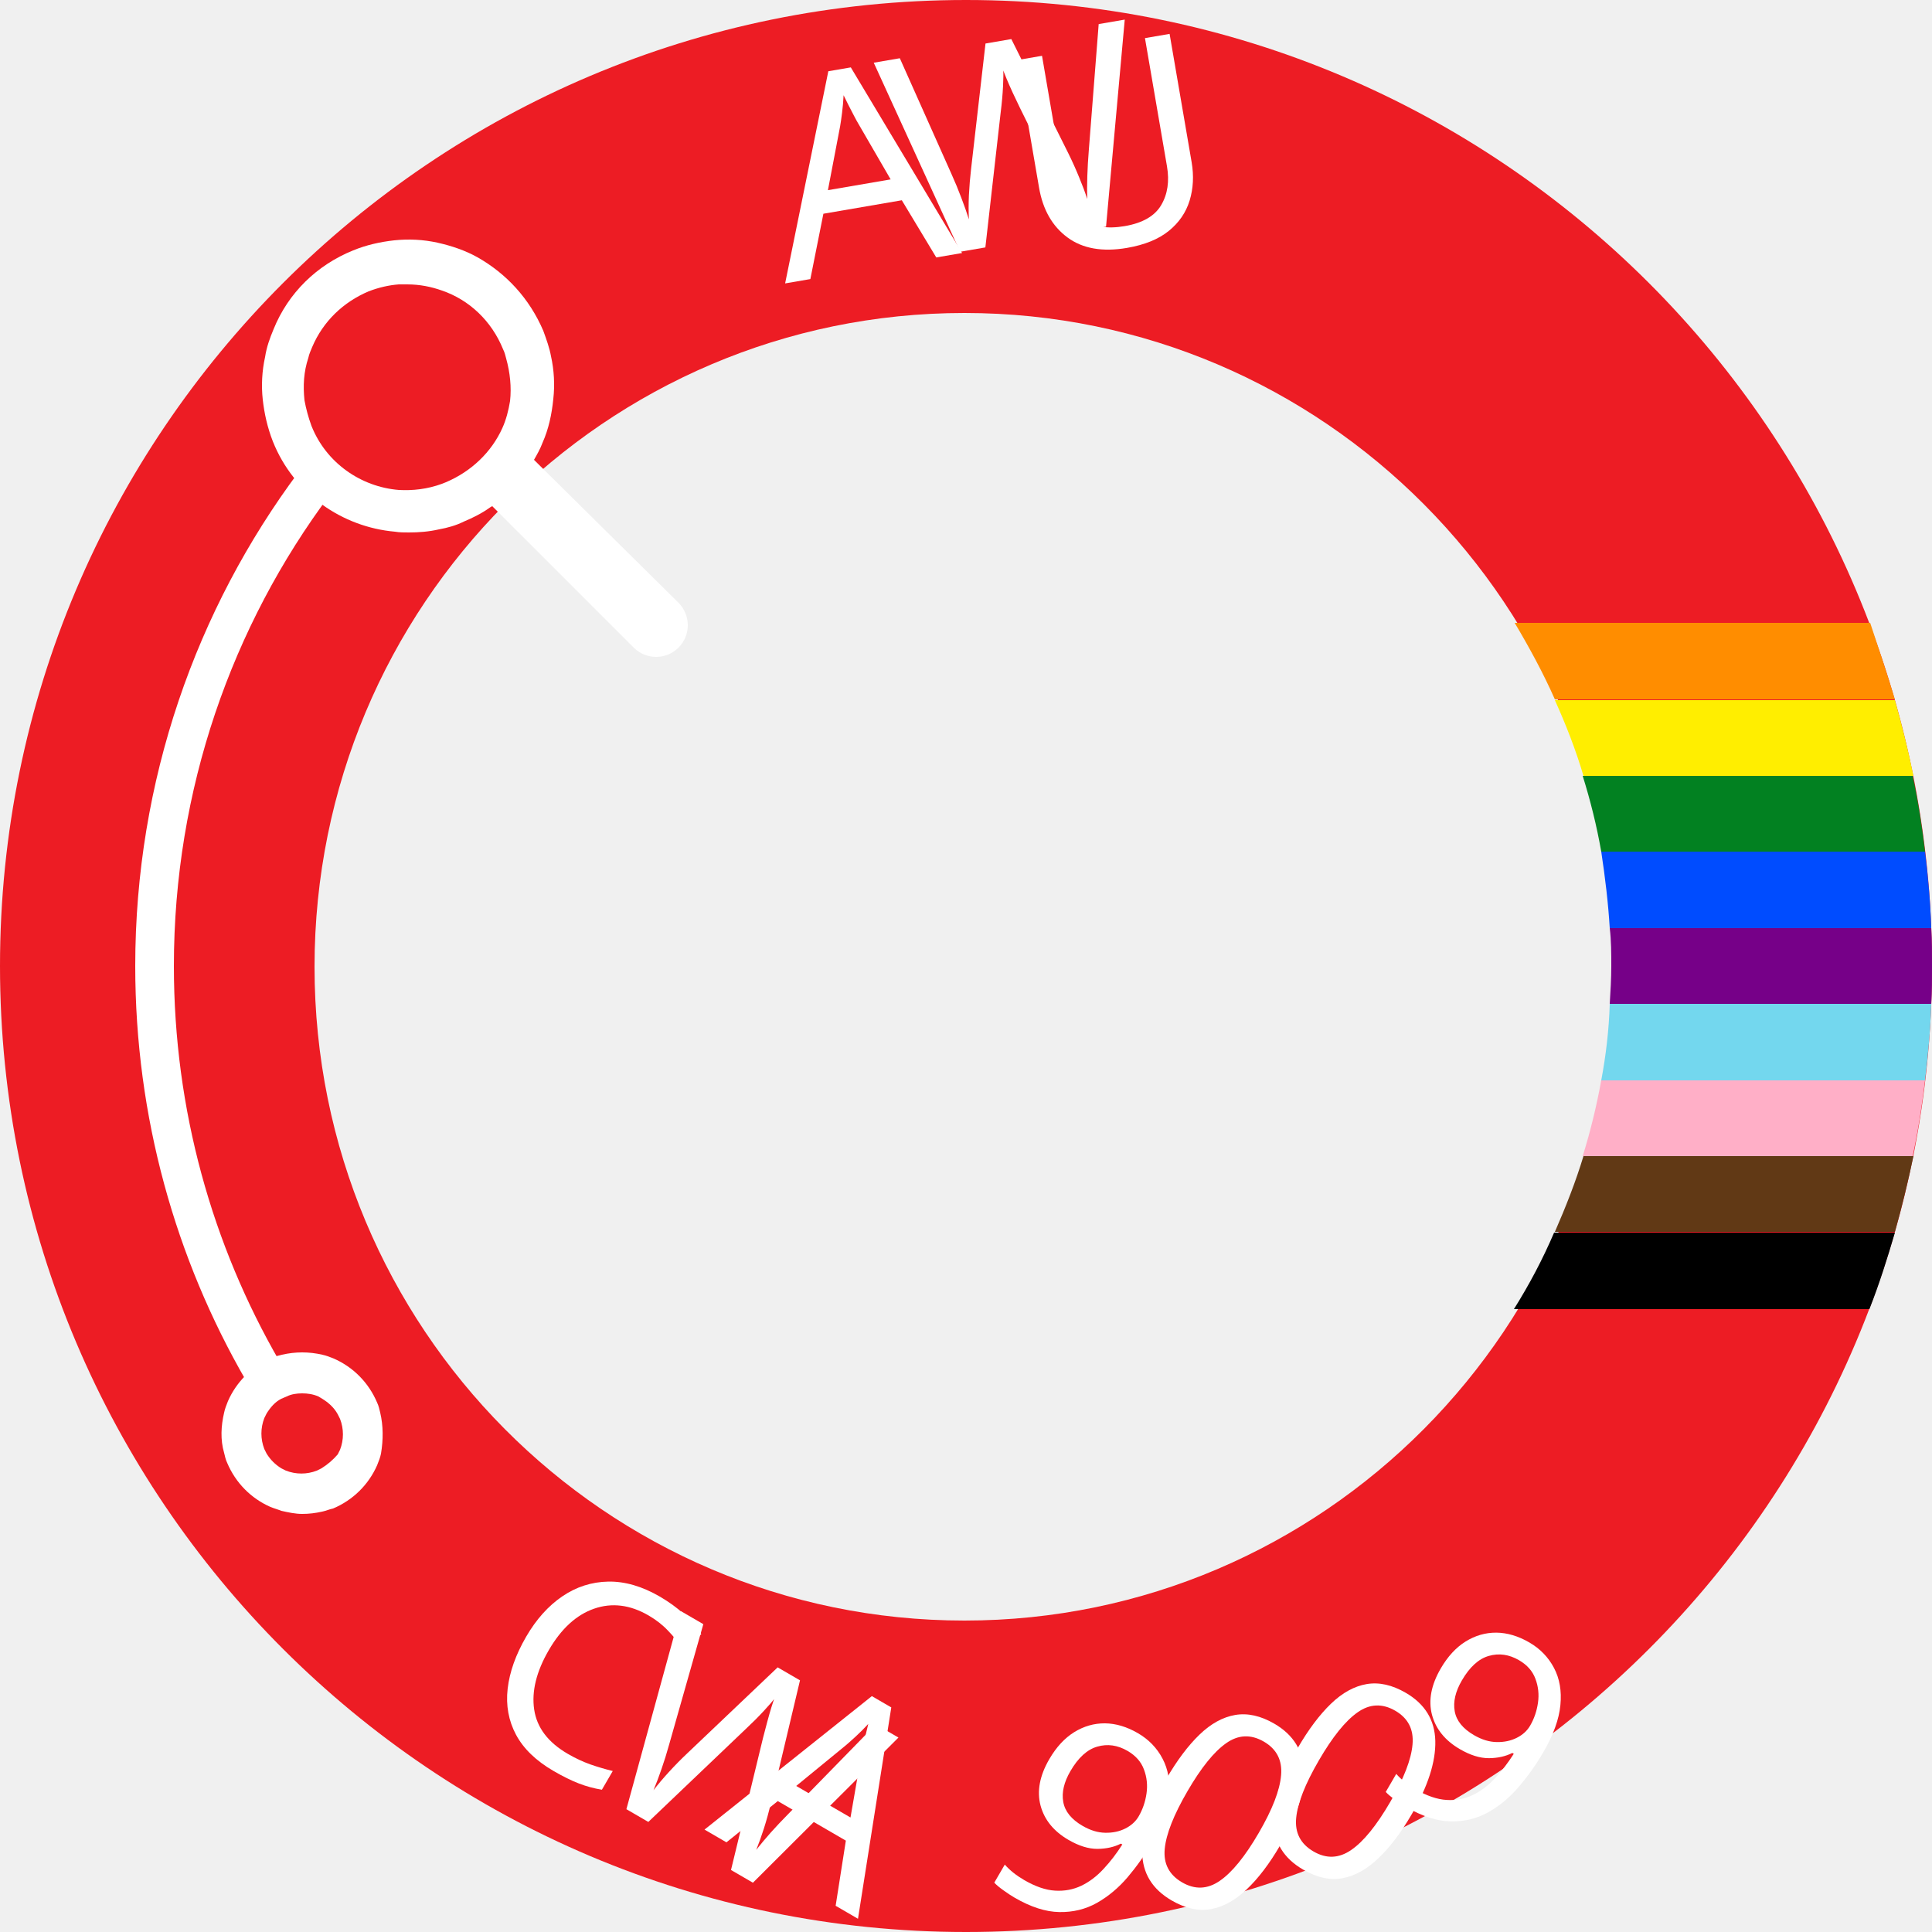
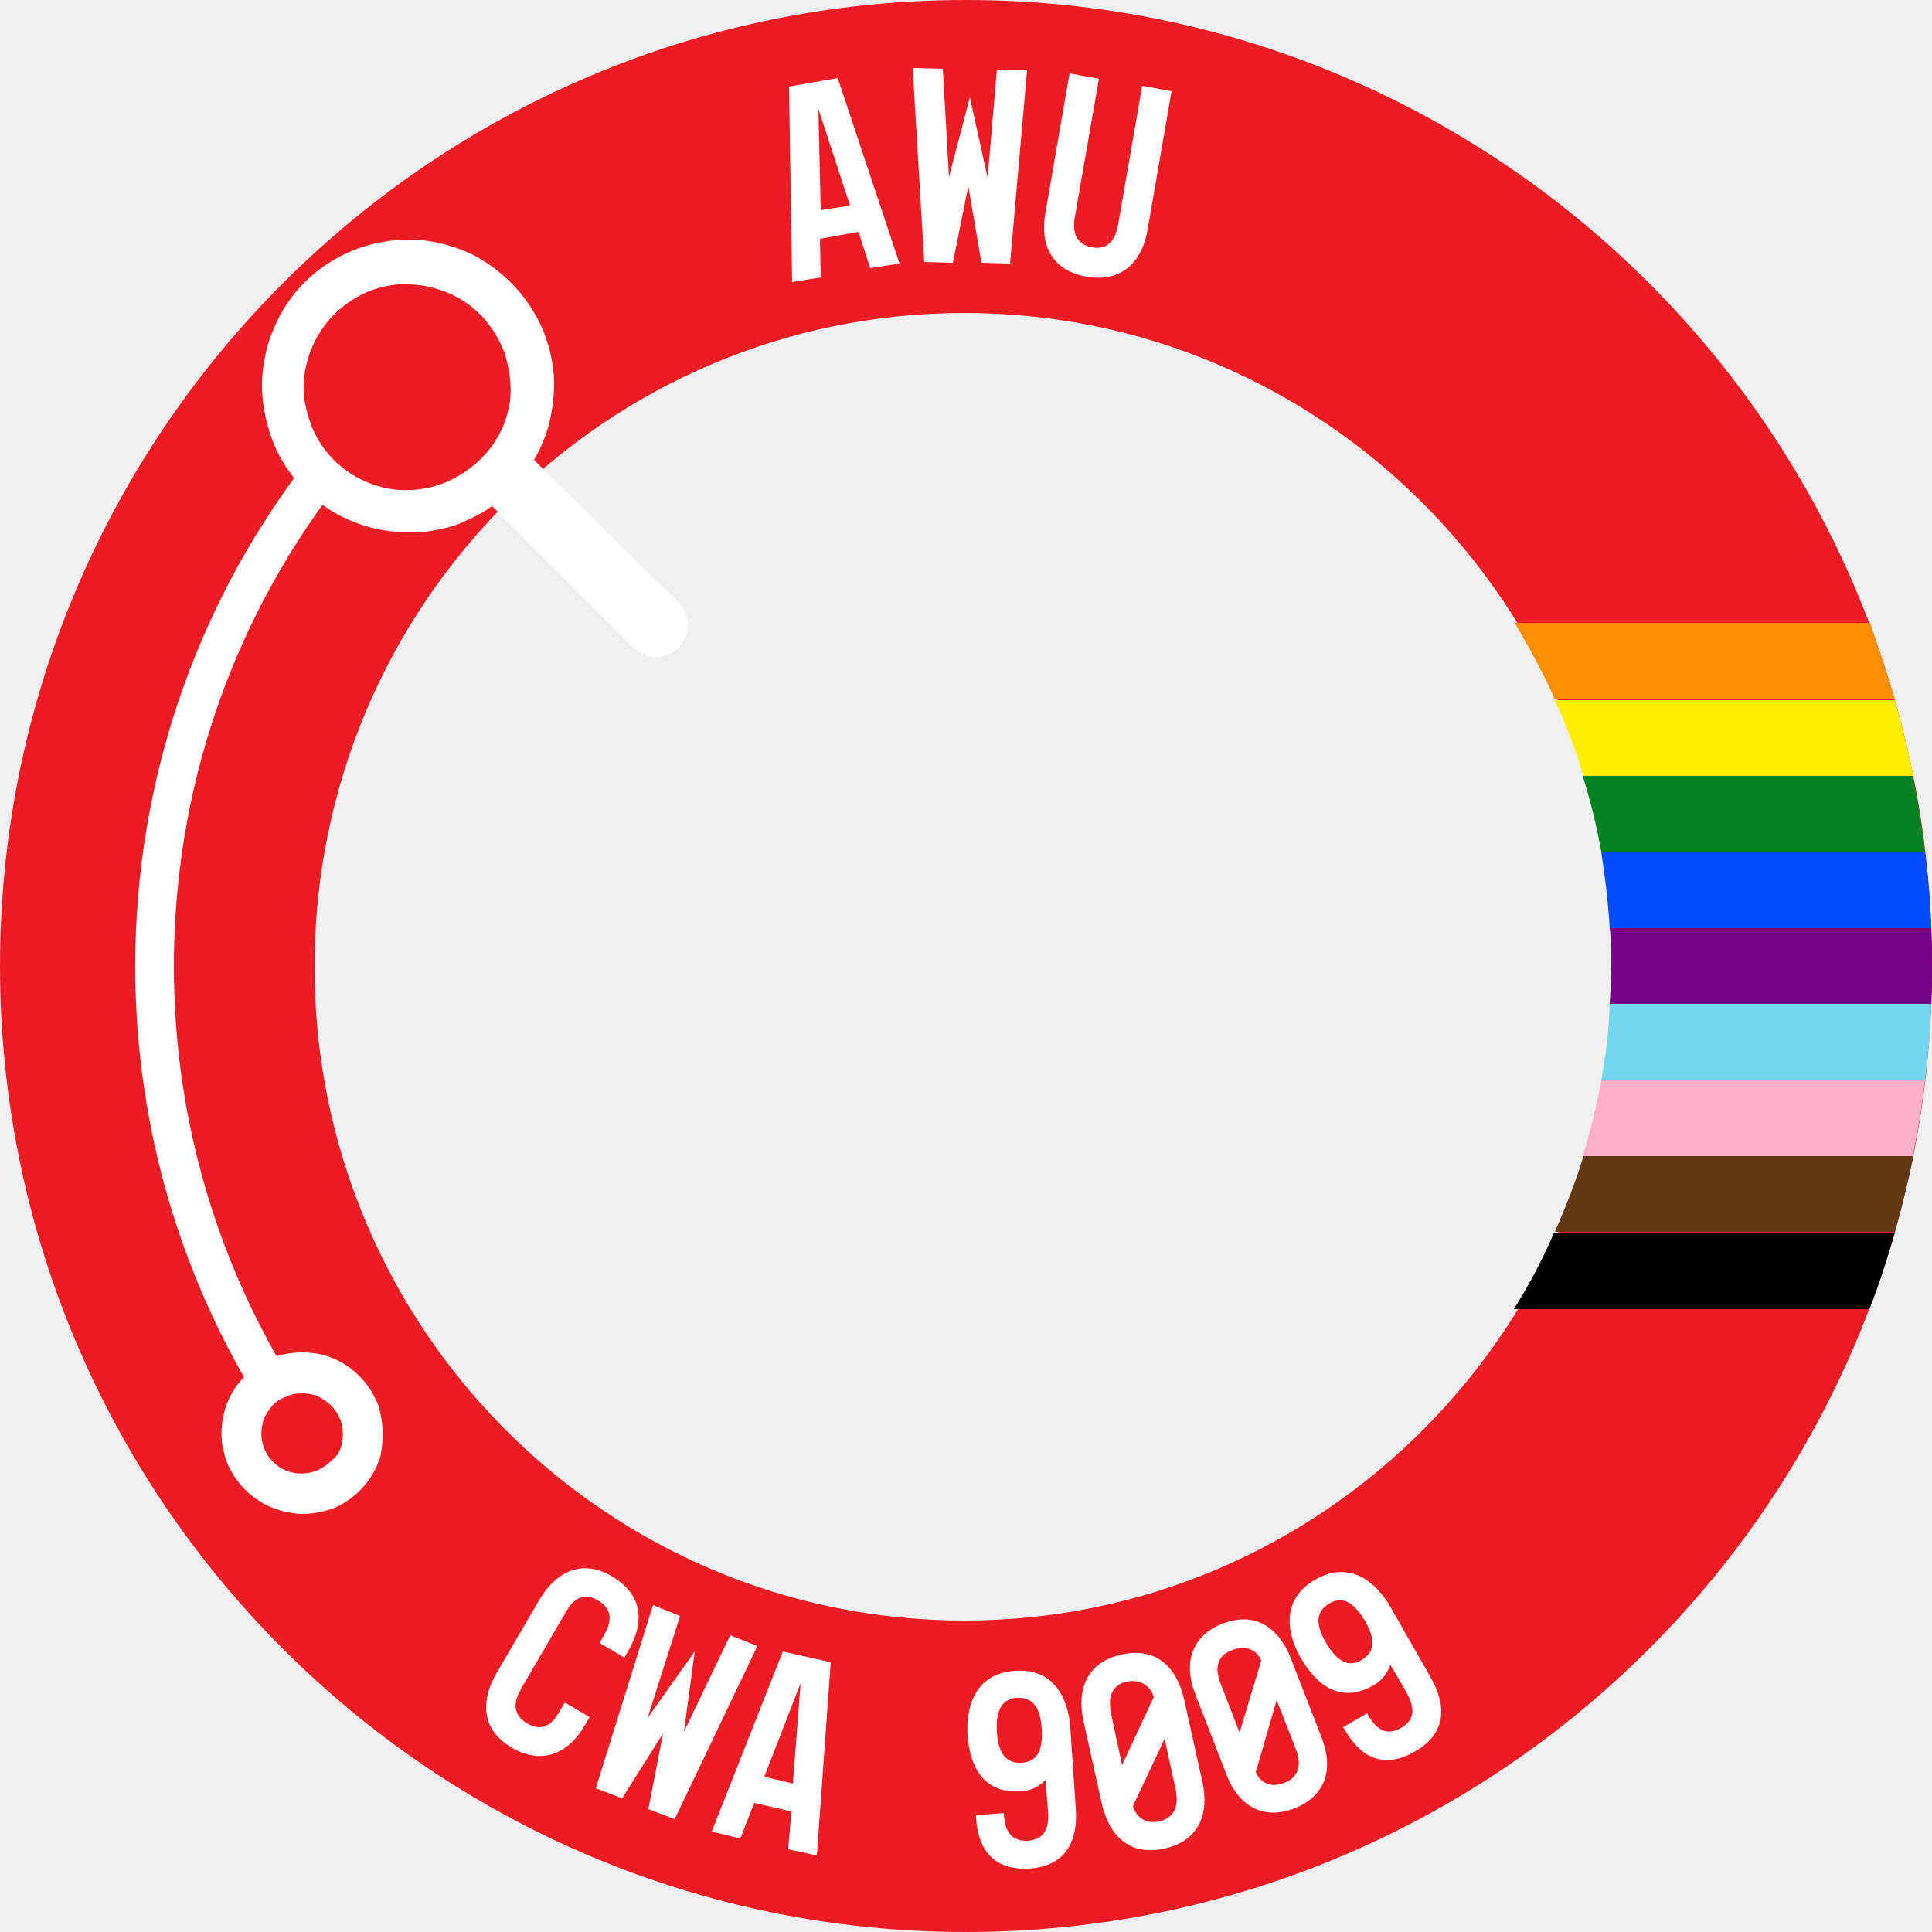
<svg xmlns="http://www.w3.org/2000/svg" xmlns:ns1="http://vectornator.io" version="1.1" id="Layer_1" x="0px" y="0px" viewBox="0 0 250 250" style="enable-background:new 0 0 250 250;" xml:space="preserve">
  <style type="text/css">
	.st0{fill:#ED1C24;}
	.st1{fill:none;}
- 	.st2{fill:#FFFFFF;}
- 	.st3{font-family:'Mono45Headline-Regular';}
- 	.st4{font-size:36.4px;}
- 	.st5{font-size:36px;}
+ 	.st2{enable-background:new    ;}
+ 	.st3{fill:#FFFFFF;}
+ 	.st4{font-family:'Mono45Headline-Regular';}
+ 	.st5{font-size:35.999px;}
	.st6{fill:#FF8D00;}
	.st7{fill:#FFEE00;}
	.st8{fill:#028121;}
	.st9{fill:#004CFF;}
	.st10{fill:#760088;}
	.st11{fill:#73D7EE;}
	.st12{fill:#FFAFC7;}
	.st13{fill:#613915;}
	.st14{fill:none;stroke:#FFFFFF;stroke-width:5;stroke-miterlimit:3.277;}
</style>
  <g id="g2896" ns1:layerName="g2896">
-     <path class="st0" d="M125,0C56,0,0,56,0,125c0,69,56,125,125,125c69,0,125-56,125-125C250,56,194,0,125,0z M124.8,40.5   c46.5,0,84.1,37.9,84.1,84.6c0,46.7-37.7,84.6-84.1,84.6c-46.5,0-84.1-37.9-84.1-84.6C40.7,78.4,78.3,40.5,124.8,40.5z" />
+     <path class="st0" d="M125,0C56,0,0,56,0,125s56,125,125,125s125-56,125-125S194,0,125,0z M124.8,40.5c46.5,0,84.1,37.9,84.1,84.6   s-37.7,84.6-84.1,84.6c-46.5,0-84.1-37.9-84.1-84.6C40.7,78.4,78.3,40.5,124.8,40.5z" />
  </g>
  <circle class="st1" cx="125" cy="125" r="91" />
-   <text transform="matrix(0.9856 -0.1693 0.1693 0.9856 101.5952 36.6729)">
-     <tspan x="0" y="0" class="st2 st3 st4">A</tspan>
-     <tspan x="15.7" y="-0.2" class="st2 st3 st4" rotate="10.7">W</tspan>
-     <tspan x="31.2" y="2.6" class="st2 st3 st4" rotate="19.6">U</tspan>
-   </text>
+   <g class="st2">
+     <path class="st3" d="M102.5,36.5l-0.4-25.3l6.3-1.1l8,24l-3.8,0.6l-1.5-4.7l-5,0.9l0.1,5L102.5,36.5z M110,26.6l-4.1-12.5l0.3,13.1   L110,26.6z" />
+   </g>
+   <g class="st2">
+     <path class="st3" d="M118.1,8.8l3.9,0.1l0.8,14l2.7-10.3l2.3,10.4L129,9l3.9,0.1l-2.2,25l-3.7-0.1l-1.7-9.9l-2,9.9l-3.7-0.1   L118.1,8.8z" />
+   </g>
+   <g class="st2">
+     <path class="st3" d="M135.3,27.4l3.1-17.9l3.8,0.7L139.1,28c-0.2,1-0.5,3.5,2.2,4c2.7,0.5,3.2-2,3.4-3l3.1-17.9l3.8,0.7l-3.1,17.9   c-0.7,4.2-3.4,6.9-7.9,6.1C136.1,35,134.5,31.7,135.3,27.4z" />
+   </g>
  <circle class="st1" cx="125" cy="125" r="116.5" />
-   <text transform="matrix(0.8646 0.5024 -0.5024 0.8646 59.707 221.8213)">
-     <tspan x="0" y="0" class="st2 st3 st5">C</tspan>
-     <tspan x="17.4" y="-0.1" class="st2 st3 st5" rotate="-8.6">W</tspan>
-     <tspan x="34.7" y="-2.9" class="st2 st3 st5" rotate="-17.3">A</tspan>
-     <tspan x="51.3" y="-8.1" class="st2 st3 st5" rotate="-25.8"> </tspan>
-     <tspan x="66.9" y="-15.8" class="st2 st3 st5" rotate="-34.2">9</tspan>
-     <tspan x="81.3" y="-25.7" class="st2 st3 st5" rotate="-42.8">0</tspan>
-     <tspan x="94" y="-37.7" class="st2 st3 st5" rotate="-51.4">0</tspan>
-     <tspan x="104.8" y="-51.4" class="st2 st3 st5" rotate="-60.1">9</tspan>
-   </text>
+   <g class="st2">
+     <path class="st3" d="M79.2,204c4.6,2.7,3.8,6.7,2.1,9.6l-0.5,0.9l-3.2-1.9l0.5-0.9c0.5-0.9,1.8-3.1-0.7-4.6s-3.8,0.8-4.3,1.7   l-5.6,9.6c-0.5,0.9-1.8,3.1,0.7,4.6s3.8-0.8,4.3-1.7l0.6-1l3.2,1.9l-0.6,1c-2.1,3.7-5.5,5.2-9.4,3c-4.6-2.7-3.7-6.8-2.1-9.6   l5.6-9.6C72,203.3,75.4,201.7,79.2,204z" />
+   </g>
+   <g class="st2">
+     <path class="st3" d="M84.5,207.7l3.5,1.4l-4.2,13.2l6.1-8.6l-1.4,10.4l6-12.5L98,213l-10.7,22.4l-3.4-1.3l1.9-9.8l-5.3,8.4   l-3.4-1.3L84.5,207.7z" />
+   </g>
+   <g class="st2">
+     <path class="st3" d="M92.1,237l9.2-23.3l6.2,1.4l-1.8,25l-3.7-0.8l0.4-4.9l-4.8-1.1l-1.8,4.6L92.1,237z M102.6,230.8l1-13   l-4.7,12.1L102.6,230.8z" />
+   </g>
+   <text transform="matrix(0.9971 7.602187e-02 -7.602187e-02 0.9971 108.13 240.5914)" class="st3 st4 st5"> </text>
+   <g class="st2">
+     <path class="st3" d="M126.3,235.3l0-0.4l3.6-0.3l0,0.2c0.1,1.5,0.5,3.5,3.1,3.4c2.4-0.2,2.8-2,2.6-4l-0.3-3.9   c-0.3,0.3-1.3,1.4-3.2,1.5c-4.7,0.3-6.6-3-6.9-7.3c-0.2-3.2,0.7-7.9,6.1-8.3c5.4-0.4,7,4.1,7.2,7.4l0.7,10.4c0.3,4-1.1,7.5-6.1,7.8   C128.4,242,126.6,239.2,126.3,235.3z M129,224.1c0.2,3.1,1.4,4.1,3.2,4c1.8-0.1,2.8-1.3,2.6-4.4c-0.2-3.1-1.4-4.1-3.2-4   C129.9,219.8,128.8,221,129,224.1z" />
+   </g>
+   <g class="st2">
+     <path class="st3" d="M153.2,219.8l2.4,10.8c0.9,4.2-0.5,7.6-4.9,8.6c-4.4,1-7.1-1.5-8.1-5.7l-2.4-10.8c-0.9-4.2,0.5-7.6,4.9-8.6   C149.5,213.1,152.2,215.6,153.2,219.8z M143.8,221.9l1.4,6.5l4.1-8.8c-0.3-1.1-1.4-2.4-3.5-2C143.1,218.2,143.6,220.9,143.8,221.9z    M152.1,231.4l-1.4-6.4l-4.1,8.7c0.3,1.1,1.3,2.4,3.4,2C152.8,235,152.3,232.4,152.1,231.4z" />
+   </g>
+   <g class="st2">
+     <path class="st3" d="M167,214.5l4,10.3c1.6,4,0.6,7.6-3.5,9.2s-7.3-0.4-8.8-4.4l-4-10.3c-1.6-4-0.6-7.6,3.5-9.2   S165.4,210.5,167,214.5z M158,218l2.4,6.2l2.8-9.3c-0.4-1.1-1.7-2.2-3.7-1.4C156.7,214.5,157.6,217,158,218z M167.6,226.1l-2.4-6.1   l-2.7,9.3c0.4,1.1,1.7,2.2,3.7,1.4C168.9,229.6,168,227.1,167.6,226.1z" />
+   </g>
+   <g class="st2">
+     <path class="st3" d="M174,223.8l-0.2-0.3l3.1-1.8l0.1,0.2c0.8,1.3,2,3,4.3,1.7c2.1-1.2,1.6-3,0.6-4.8l-2-3.4   c-0.1,0.4-0.6,1.8-2.2,2.7c-4.1,2.3-7.2,0.2-9.4-3.6c-1.6-2.8-2.8-7.4,1.9-10.1c4.7-2.7,8.1,0.7,9.7,3.5l5.2,9.1   c2,3.5,2.3,7.2-2.1,9.7C178.9,229,176,227.3,174,223.8z M171.6,212.6c1.6,2.7,3.1,3.1,4.6,2.2s2-2.4,0.4-5.1s-3.1-3.1-4.6-2.2   S170,209.9,171.6,212.6z" />
+   </g>
  <path class="st6" d="M245.2,90.5h-44c-1.5-3.4-3.3-6.7-5.2-9.9h46C243.1,83.9,244.2,87.2,245.2,90.5z" />
  <path class="st7" d="M247.6,100.4h-42.7c-1-3.4-2.3-6.7-3.7-9.8h44C246.1,93.8,246.9,97,247.6,100.4z" />
  <path class="st8" d="M249.1,110.2h-41.9c-0.6-3.4-1.4-6.6-2.4-9.8h42.7C248.2,103.6,248.7,106.9,249.1,110.2z" />
  <path class="st9" d="M249.9,120.1h-41.6c-0.2-3.3-0.6-6.6-1.1-9.9h41.9C249.5,113.5,249.8,116.8,249.9,120.1z" />
  <path class="st10" d="M250,125c0,1.7,0,3.3-0.1,4.9h-41.6c0.1-1.6,0.2-3.3,0.2-4.9s0-3.3-0.2-4.9h41.6C250,121.7,250,123.3,250,125z  " />
  <path class="st11" d="M249.9,129.9c-0.1,3.3-0.4,6.6-0.8,9.9h-41.9c0.6-3.2,1-6.5,1.1-9.9H249.9z" />
  <path class="st12" d="M249.1,139.8c-0.4,3.3-0.9,6.6-1.6,9.8h-42.7c1-3.2,1.8-6.5,2.4-9.8H249.1z" />
  <path class="st13" d="M247.6,149.6c-0.7,3.3-1.5,6.6-2.4,9.8h-44c1.4-3.2,2.7-6.5,3.7-9.8H247.6z" />
  <path d="M245.2,159.5c-1,3.4-2,6.6-3.3,9.9h-46c2-3.2,3.7-6.4,5.2-9.9H245.2z" />
-   <path class="st1" d="M179.4,169.3H197c-14.9,24.1-41.5,40.2-72,40.2c-46.7,0-84.5-37.8-84.5-84.5S78.3,40.5,125,40.5  c30.4,0,57.1,16.1,72,40.2h-17.5V169.3z" />
+   <path class="st1" d="M179.4,169.3H197c-14.9,24.1-41.5,40.2-72,40.2c-46.7,0-84.5-37.8-84.5-84.5S78.3,40.5,125,40.5  c30.4,0,57.1,16.1,72,40.2h-17.5v88.6H179.4z" />
  <path class="st1" d="M250,125c0,1.7,0,3.3-0.1,4.9c-0.1,3.3-0.4,6.6-0.8,9.9c-0.4,3.3-0.9,6.6-1.6,9.8c-0.7,3.3-1.5,6.6-2.4,9.8  c-1,3.4-2,6.6-3.3,9.9C224,216.5,178.4,250,125,250C56,250,0,194,0,125S56,0,125,0c53.4,0,99,33.5,116.9,80.7  c1.2,3.2,2.3,6.5,3.3,9.9c0.9,3.2,1.7,6.5,2.4,9.8c0.6,3.2,1.2,6.5,1.6,9.8c0.4,3.2,0.7,6.5,0.8,9.9C250,121.7,250,123.3,250,125z" />
-   <path class="st2" d="M61.8,33.3c-1.6-0.9-3.4-1.5-5.2-1.9s-3.7-0.5-5.6-0.3c-1.8,0.2-3.6,0.6-5.3,1.3c-4.7,1.9-8.4,5.5-10.3,10.2  c-0.5,1.2-0.9,2.3-1.1,3.6c-0.4,1.8-0.5,3.7-0.3,5.5s0.6,3.6,1.3,5.4c2.7,6.8,9,11.1,15.8,11.7c0.6,0.1,1.2,0.1,1.8,0.1  c1.3,0,2.6-0.1,3.9-0.4c1.1-0.2,2.2-0.5,3.2-1c1.2-0.5,2.4-1.1,3.5-1.9c0.1,0,0.1-0.1,0.2-0.1l0.1,0.1L82,83.8  c1.6,1.6,4.2,1.6,5.8,0l0,0c1.6-1.6,1.6-4.2,0-5.8l0,0L69.4,59.8c-0.1-0.1-0.2-0.2-0.3-0.3c0.4-0.7,0.8-1.4,1.1-2.2  c0.8-1.8,1.2-3.7,1.4-5.7c0.2-1.8,0.1-3.7-0.3-5.5c-0.2-1.1-0.6-2.2-1-3.3C68.5,38.6,65.5,35.4,61.8,33.3 M57.7,62.4  c-0.2,0.1-0.3,0.1-0.5,0.2c-1.9,0.7-3.8,0.9-5.6,0.8c-4.9-0.4-9.4-3.5-11.3-8.3c-0.4-1.1-0.7-2.2-0.9-3.3c-0.2-1.9-0.1-3.7,0.5-5.5  c0.1-0.5,0.3-0.9,0.5-1.4c1.4-3.3,4-5.8,7.3-7.2c1.3-0.5,2.6-0.8,3.9-0.9c0.4,0,0.7,0,1.1,0c1.6,0,3.1,0.3,4.5,0.8  c3.5,1.2,6.4,3.9,7.9,7.6c0.2,0.4,0.3,0.8,0.4,1.2c0.5,1.8,0.7,3.7,0.5,5.5c-0.2,1.2-0.5,2.4-1,3.5C63.6,58.5,61,61,57.7,62.4  L57.7,62.4z" />
-   <path class="st2" d="M49.2,182.8c-0.1-0.4-0.2-0.9-0.4-1.3c-1.1-2.6-3.1-4.6-5.6-5.7c-0.5-0.2-1-0.4-1.5-0.5c-1.7-0.4-3.5-0.4-5.2,0  c-0.4,0.1-0.9,0.2-1.3,0.4c-2.6,1.1-4.6,3.1-5.7,5.6c-0.2,0.5-0.4,1-0.5,1.5c-0.4,1.7-0.5,3.5,0,5.2c0.1,0.4,0.2,0.9,0.4,1.3  c1.1,2.6,3.1,4.6,5.6,5.7c0.5,0.2,0.9,0.3,1.4,0.5c0.9,0.2,1.8,0.4,2.7,0.4s1.7-0.1,2.6-0.3c0.5-0.1,0.9-0.3,1.4-0.4  c2.6-1.1,4.6-3.1,5.7-5.6c0.2-0.5,0.4-1,0.5-1.5C49.6,186.3,49.6,184.5,49.2,182.8L49.2,182.8z M41.6,190c-0.2,0.1-0.4,0.2-0.6,0.3  c-1.3,0.5-2.7,0.5-4,0c-0.2-0.1-0.4-0.2-0.6-0.3c-0.8-0.5-1.4-1.1-1.9-1.9c-0.1-0.2-0.2-0.4-0.3-0.6c-0.5-1.3-0.5-2.7,0-4  c0.1-0.2,0.2-0.4,0.3-0.6c0.5-0.8,1.1-1.5,1.9-1.9c0.2-0.1,0.5-0.2,0.7-0.3c0.6-0.3,1.3-0.4,2-0.4s1.4,0.1,2.1,0.4  c0.2,0.1,0.3,0.2,0.5,0.3c0.8,0.5,1.5,1.1,2,2c0.1,0.2,0.2,0.4,0.3,0.6c0.5,1.3,0.5,2.7,0,4c-0.1,0.2-0.2,0.4-0.3,0.6  C43.1,188.9,42.4,189.5,41.6,190L41.6,190z" />
+   <path class="st3" d="M61.8,33.3c-1.6-0.9-3.4-1.5-5.2-1.9s-3.7-0.5-5.6-0.3c-1.8,0.2-3.6,0.6-5.3,1.3c-4.7,1.9-8.4,5.5-10.3,10.2  c-0.5,1.2-0.9,2.3-1.1,3.6c-0.4,1.8-0.5,3.7-0.3,5.5s0.6,3.6,1.3,5.4c2.7,6.8,9,11.1,15.8,11.7c0.6,0.1,1.2,0.1,1.8,0.1  c1.3,0,2.6-0.1,3.9-0.4c1.1-0.2,2.2-0.5,3.2-1c1.2-0.5,2.4-1.1,3.5-1.9c0.1,0,0.1-0.1,0.2-0.1l0.1,0.1L82,83.8  c1.6,1.6,4.2,1.6,5.8,0l0,0c1.6-1.6,1.6-4.2,0-5.8l0,0L69.4,59.8c-0.1-0.1-0.2-0.2-0.3-0.3c0.4-0.7,0.8-1.4,1.1-2.2  c0.8-1.8,1.2-3.7,1.4-5.7c0.2-1.8,0.1-3.7-0.3-5.5c-0.2-1.1-0.6-2.2-1-3.3C68.5,38.6,65.5,35.4,61.8,33.3 M57.7,62.4  c-0.2,0.1-0.3,0.1-0.5,0.2c-1.9,0.7-3.8,0.9-5.6,0.8c-4.9-0.4-9.4-3.5-11.3-8.3c-0.4-1.1-0.7-2.2-0.9-3.3c-0.2-1.9-0.1-3.7,0.5-5.5  c0.1-0.5,0.3-0.9,0.5-1.4c1.4-3.3,4-5.8,7.3-7.2c1.3-0.5,2.6-0.8,3.9-0.9c0.4,0,0.7,0,1.1,0c1.6,0,3.1,0.3,4.5,0.8  c3.5,1.2,6.4,3.9,7.9,7.6c0.2,0.4,0.3,0.8,0.4,1.2c0.5,1.8,0.7,3.7,0.5,5.5c-0.2,1.2-0.5,2.4-1,3.5C63.6,58.5,61,61,57.7,62.4  L57.7,62.4z" />
+   <path class="st3" d="M49.2,182.8c-0.1-0.4-0.2-0.9-0.4-1.3c-1.1-2.6-3.1-4.6-5.6-5.7c-0.5-0.2-1-0.4-1.5-0.5c-1.7-0.4-3.5-0.4-5.2,0  c-0.4,0.1-0.9,0.2-1.3,0.4c-2.6,1.1-4.6,3.1-5.7,5.6c-0.2,0.5-0.4,1-0.5,1.5c-0.4,1.7-0.5,3.5,0,5.2c0.1,0.4,0.2,0.9,0.4,1.3  c1.1,2.6,3.1,4.6,5.6,5.7c0.5,0.2,0.9,0.3,1.4,0.5c0.9,0.2,1.8,0.4,2.7,0.4s1.7-0.1,2.6-0.3c0.5-0.1,0.9-0.3,1.4-0.4  c2.6-1.1,4.6-3.1,5.7-5.6c0.2-0.5,0.4-1,0.5-1.5C49.6,186.3,49.6,184.5,49.2,182.8L49.2,182.8z M41.6,190c-0.2,0.1-0.4,0.2-0.6,0.3  c-1.3,0.5-2.7,0.5-4,0c-0.2-0.1-0.4-0.2-0.6-0.3c-0.8-0.5-1.4-1.1-1.9-1.9c-0.1-0.2-0.2-0.4-0.3-0.6c-0.5-1.3-0.5-2.7,0-4  c0.1-0.2,0.2-0.4,0.3-0.6c0.5-0.8,1.1-1.5,1.9-1.9c0.2-0.1,0.5-0.2,0.7-0.3c0.6-0.3,1.3-0.4,2-0.4s1.4,0.1,2.1,0.4  c0.2,0.1,0.3,0.2,0.5,0.3c0.8,0.5,1.5,1.1,2,2c0.1,0.2,0.2,0.4,0.3,0.6c0.5,1.3,0.5,2.7,0,4c-0.1,0.2-0.2,0.4-0.3,0.6  C43.1,188.9,42.4,189.5,41.6,190L41.6,190z" />
  <path class="st14" d="M34,177.4C25.1,162,20,144.1,20,125c0-23.4,7.7-45.1,20.7-62.5" />
</svg>
